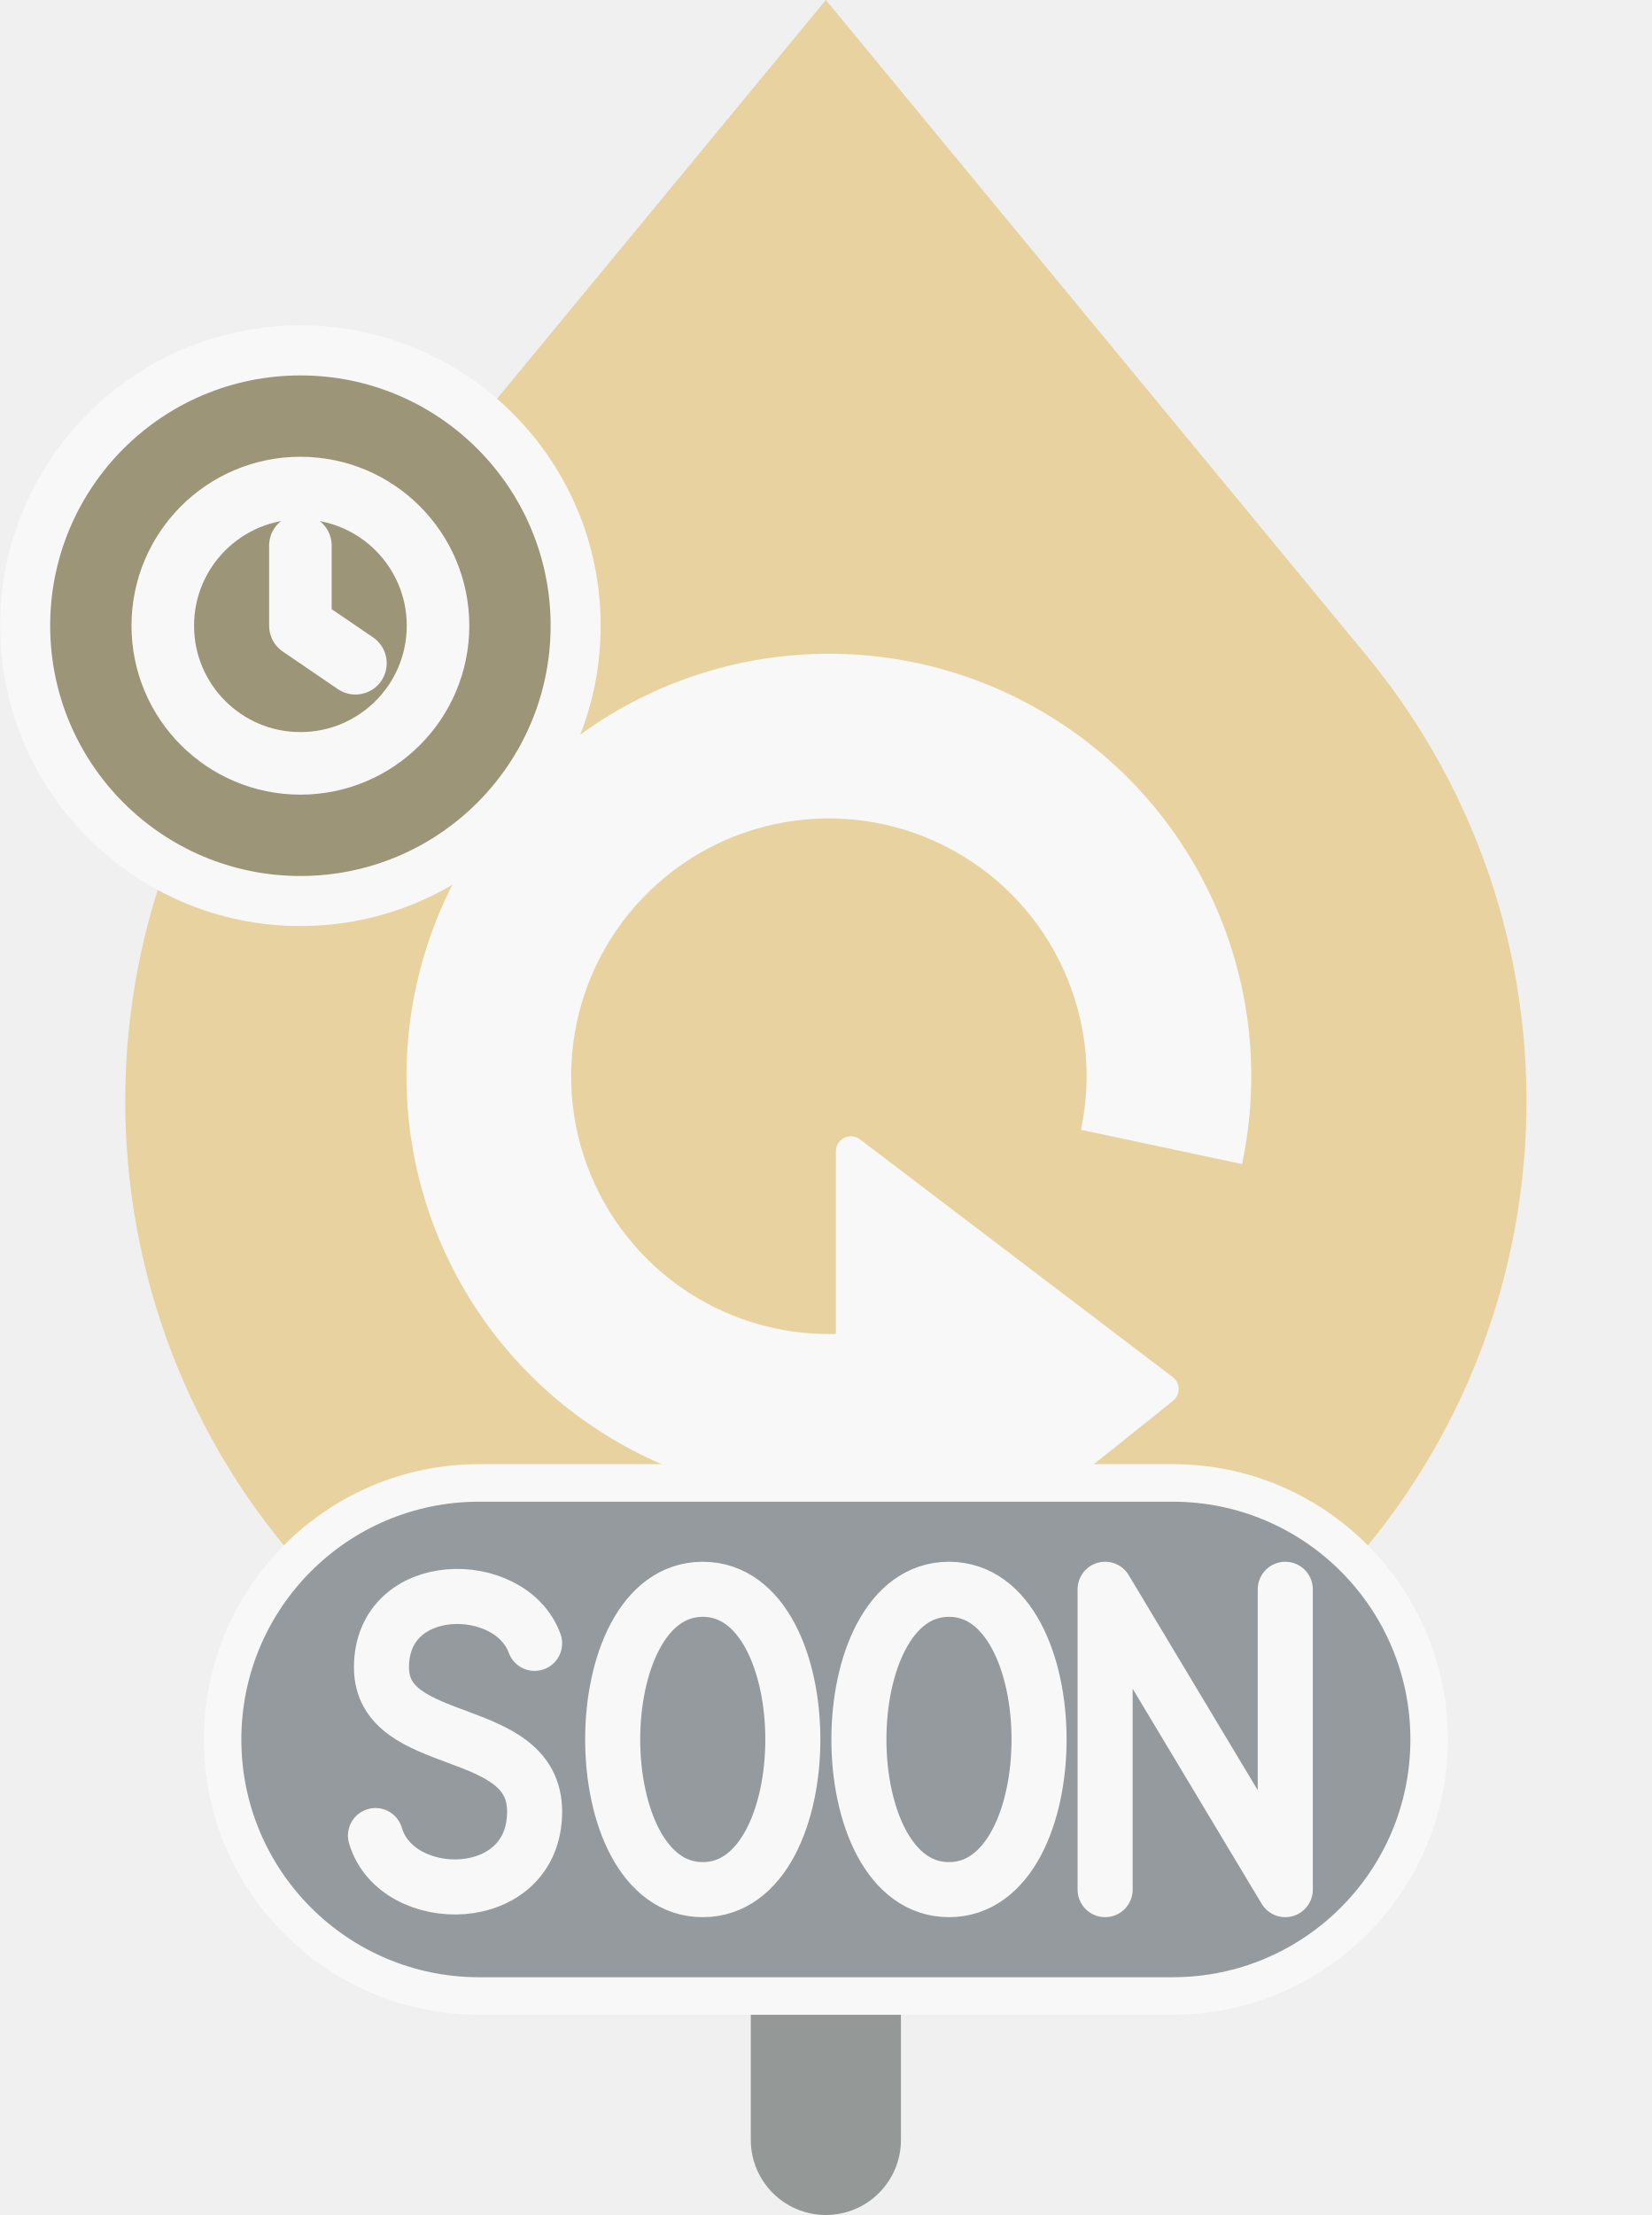
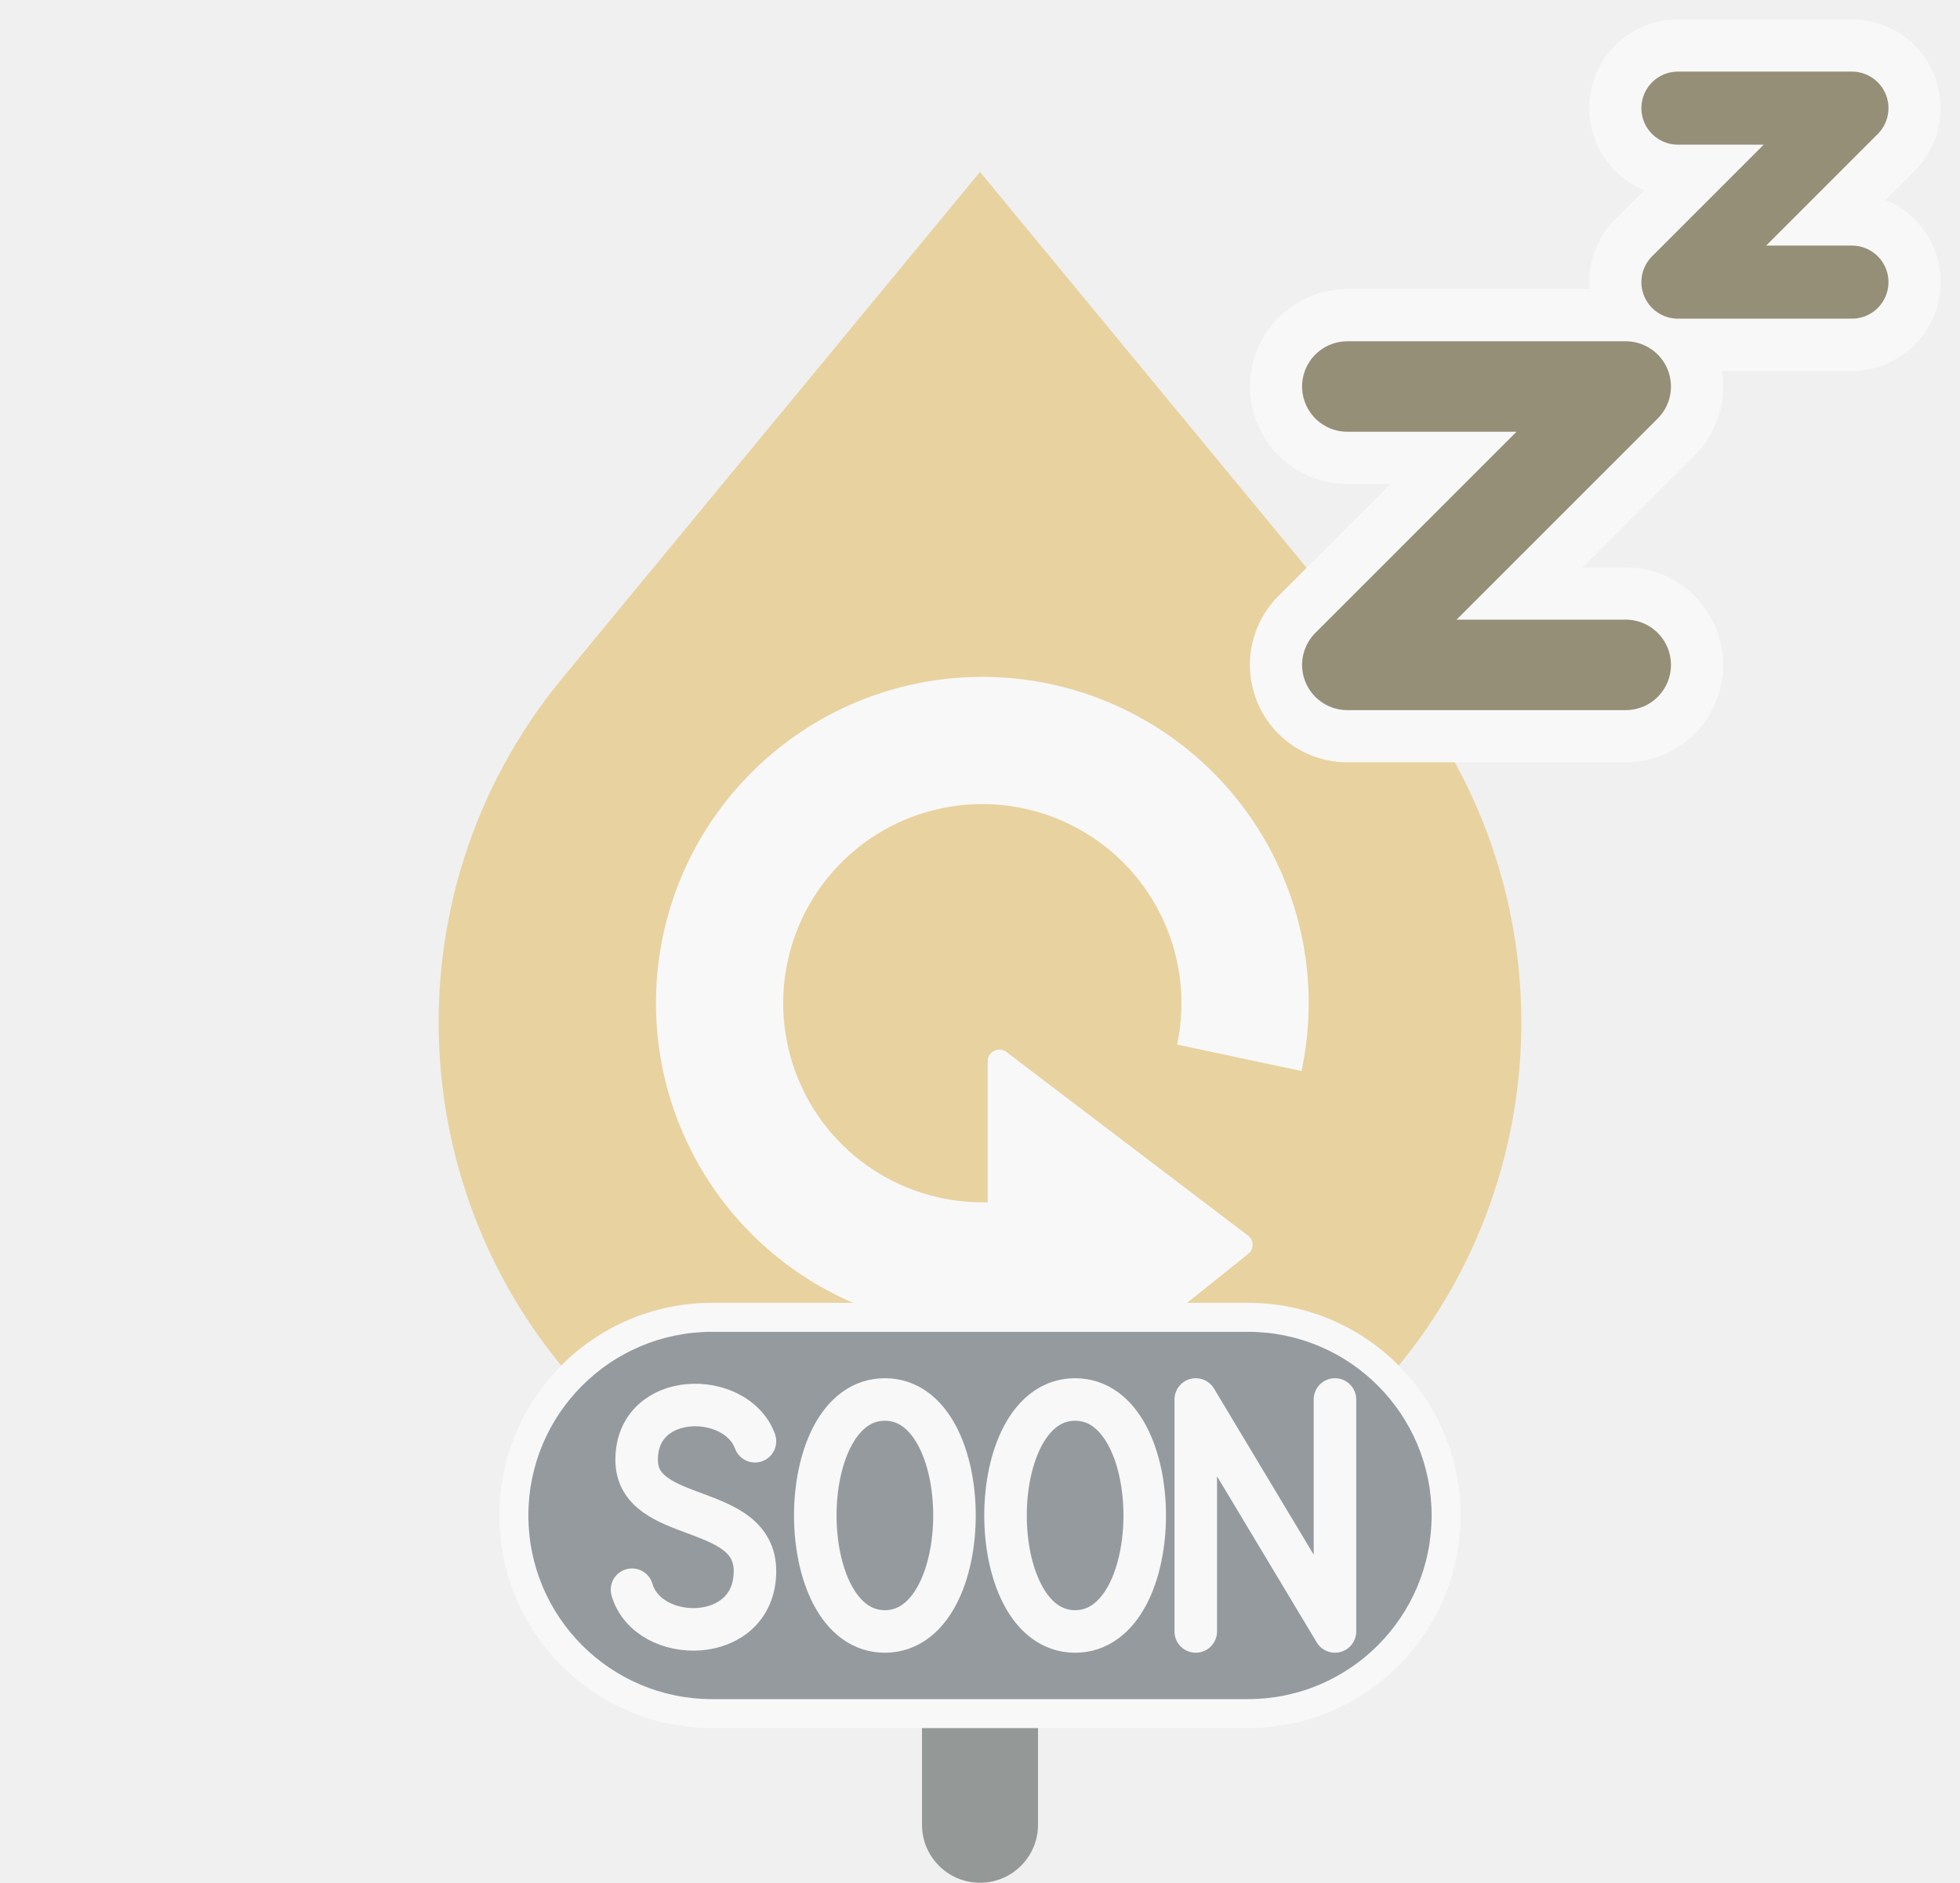
- <svg xmlns="http://www.w3.org/2000/svg" width="25.36" height="34.00" viewBox="7.000 2.000 66.000 88.500">
+ <svg xmlns="http://www.w3.org/2000/svg" width="38.95" height="37.42" viewBox="-10.690 -6.890 101.380 97.390">
  <g opacity="0.50">
    <rect x="37" y="70" width="6" height="20.5" rx="3" fill="#384240" />
    <path d="M40.000,2.000 L61.599,28.182 A28.000,28.000 0 1 1 18.401,28.182 Z" fill="#E0B450" />
    <path d="M43.051,61.624 A16.88,16.88 0 1 1 56.631,48.510 L50.195,47.141 A10.3,10.3 0 1 0 41.909,55.144 Z" fill="#fff" />
    <path d="M41.000,48.000 L53.500,57.500 L41.000,67.500 Z" fill="#fff" stroke="#fff" stroke-width="1.2" stroke-linejoin="round" />
    <rect x="15.140" y="60.500" width="49.720" height="22.000" rx="11.000" fill="#fff" />
    <rect x="16.640" y="62.000" width="46.720" height="19.000" rx="9.500" fill="#3A444C" />
    <path d="M28.360,67.660 C27.400,65.020 22.240,65.020 22.240,68.620 C22.240,71.980 28.360,70.780 28.360,74.380 C28.360,78.220 22.840,78.220 22.000,75.340 M35.080,65.500 C30.280,65.500 30.280,77.500 35.080,77.500 C39.880,77.500 39.880,65.500 35.080,65.500 Z M44.920,65.500 C40.120,65.500 40.120,77.500 44.920,77.500 C49.720,77.500 49.720,65.500 44.920,65.500 Z M51.160,77.500 L51.160,65.500 L58.360,77.500 L58.360,65.500" fill="none" stroke="#fff" stroke-width="2.2" stroke-linecap="round" stroke-linejoin="round" />
-     <circle cx="19.000" cy="27.000" r="12.000" fill="#fff" />
-     <circle cx="19.000" cy="27.000" r="10.000" fill="#4A3A00" />
-     <circle cx="19.000" cy="27.000" r="5.500" fill="none" stroke="#fff" stroke-width="2.5" />
-     <path d="M19.000 23.800V27.000l2.200 1.500" fill="none" stroke="#fff" stroke-width="2.5" stroke-linecap="round" stroke-linejoin="round" />
+     <path d="M59.000 13.100h14.400l-14.400 14.400h14.400" fill="none" stroke-linecap="round" stroke-linejoin="round" stroke="#fff" stroke-width="10.080" />
+     <path d="M76.100 -1.300h9.000l-9.000 9.000h9.000" fill="none" stroke-linecap="round" stroke-linejoin="round" stroke="#fff" stroke-width="9.180" />
+     <path d="M59.000 13.100h14.400l-14.400 14.400h14.400" fill="none" stroke-linecap="round" stroke-linejoin="round" stroke="#3A2E00" stroke-width="4.680" />
+     <path d="M76.100 -1.300h9.000l-9.000 9.000h9.000" fill="none" stroke-linecap="round" stroke-linejoin="round" stroke="#3A2E00" stroke-width="3.780" />
  </g>
</svg>
